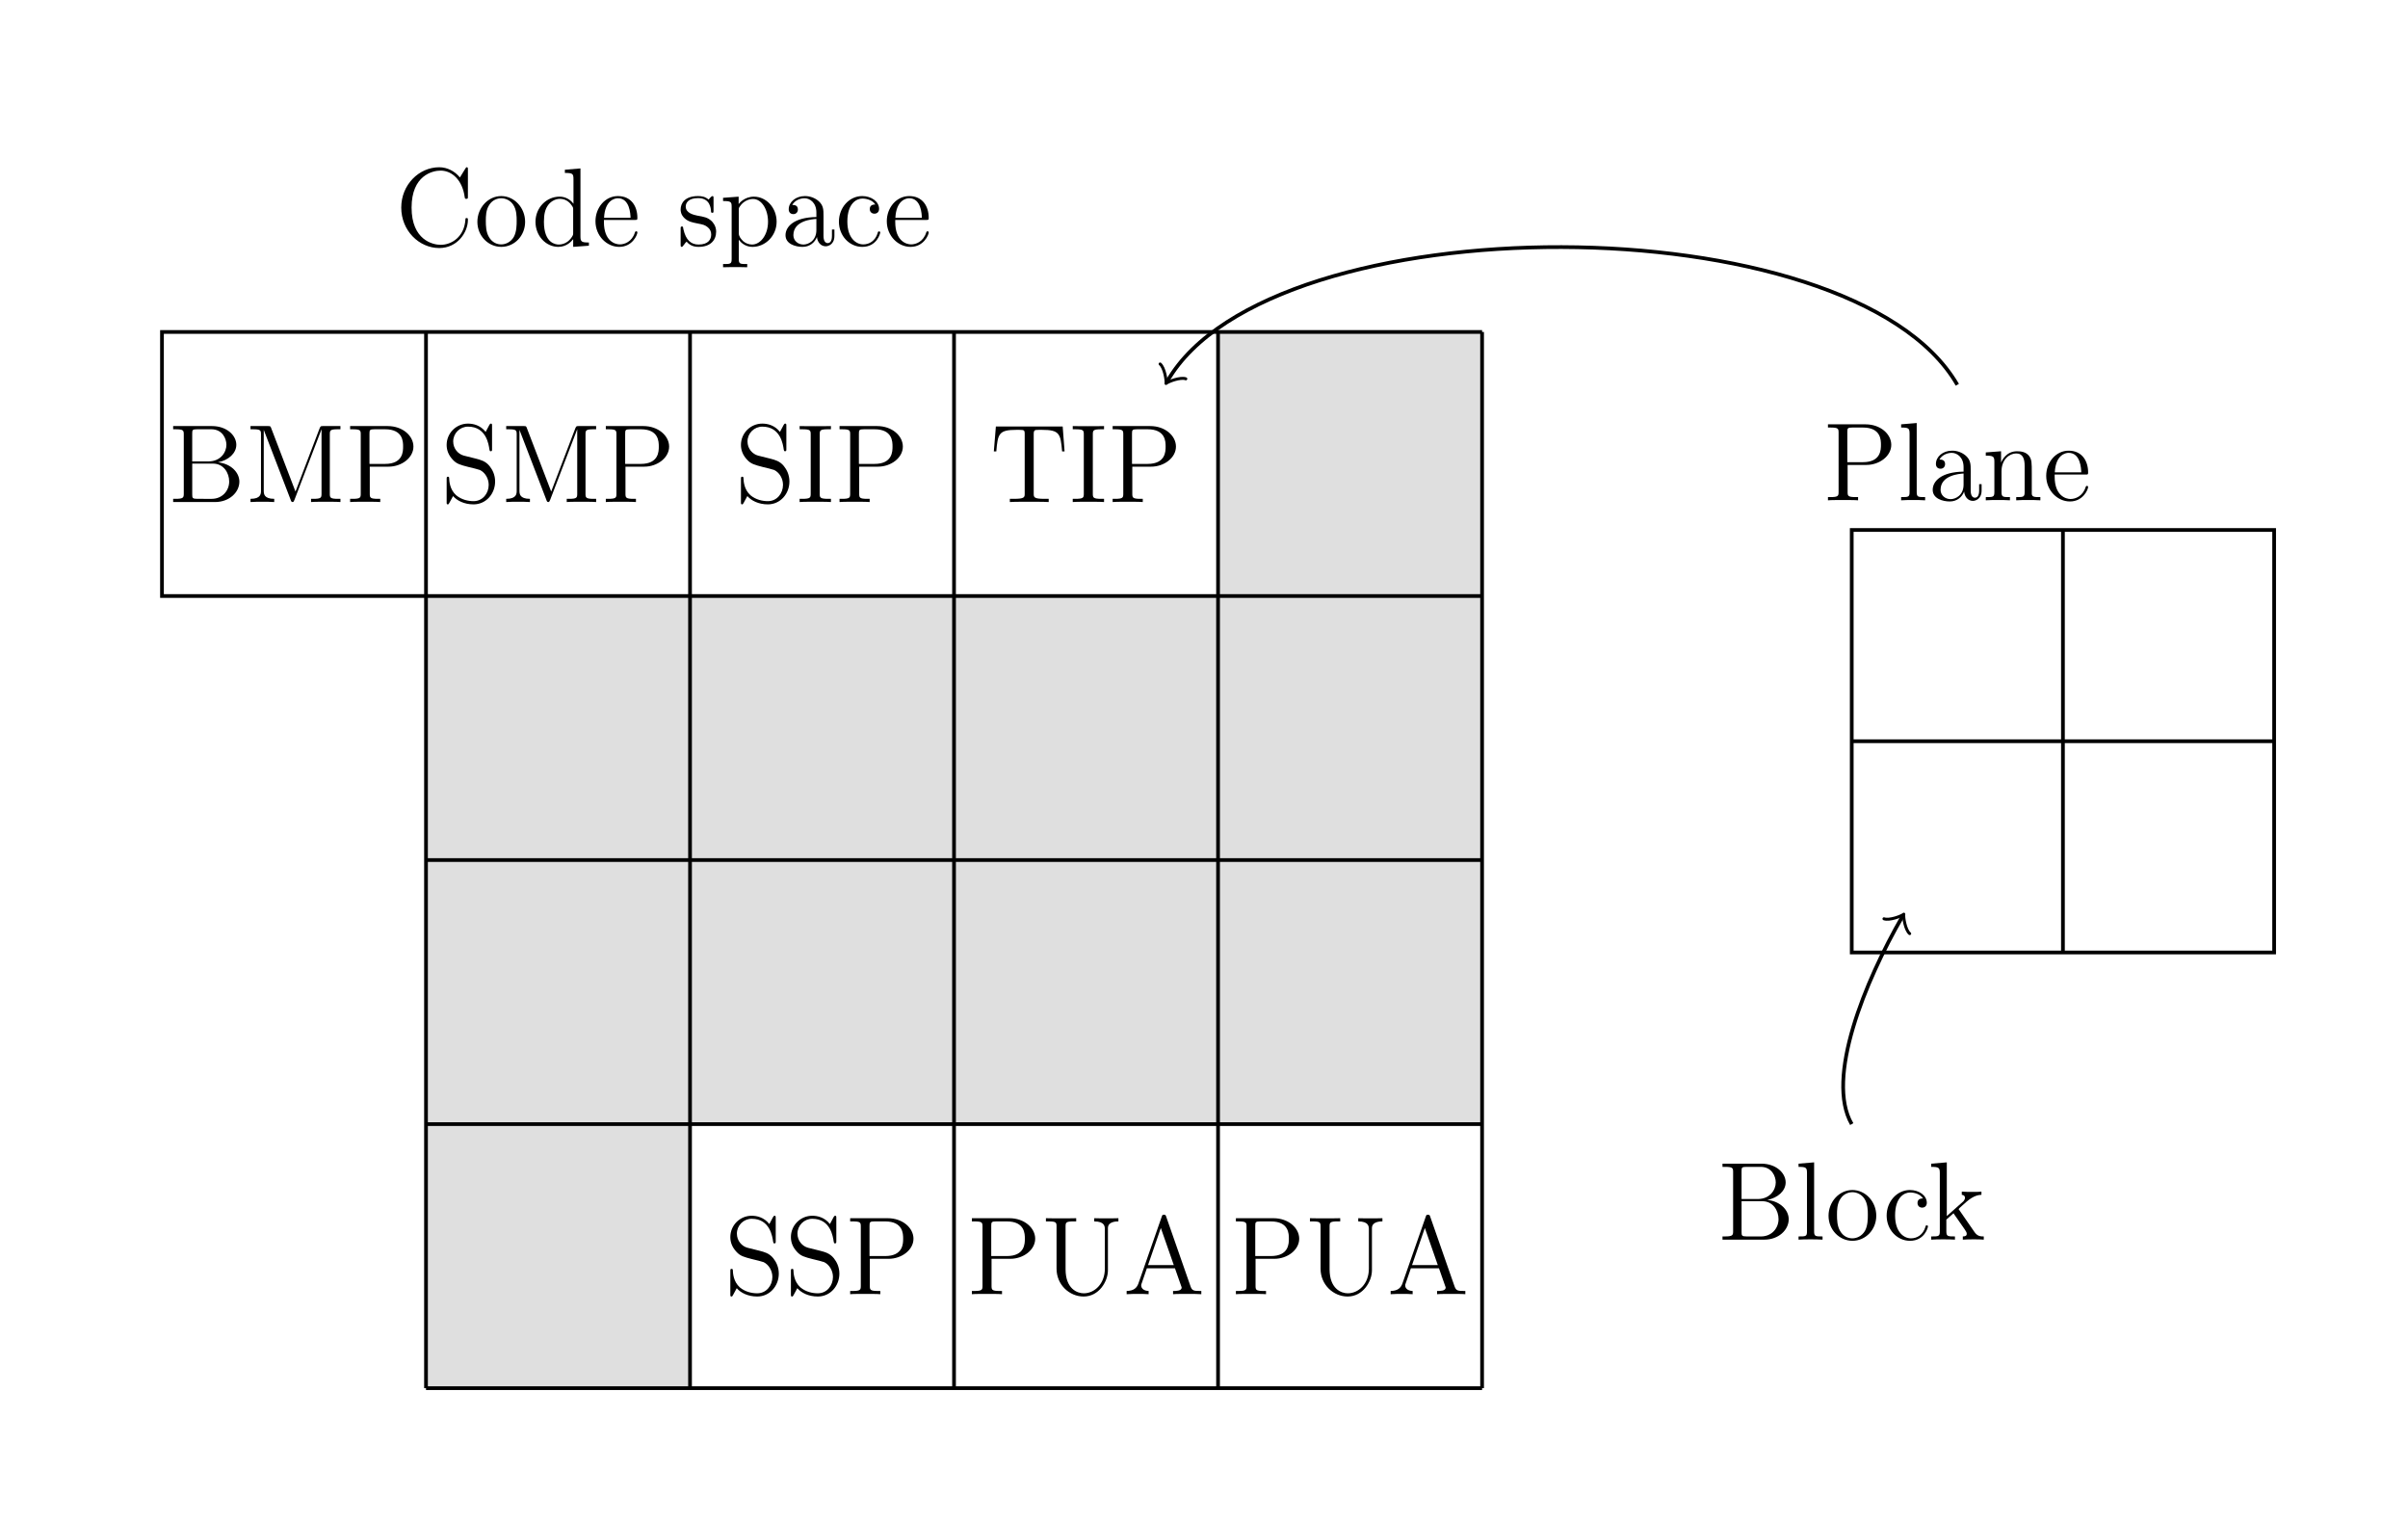
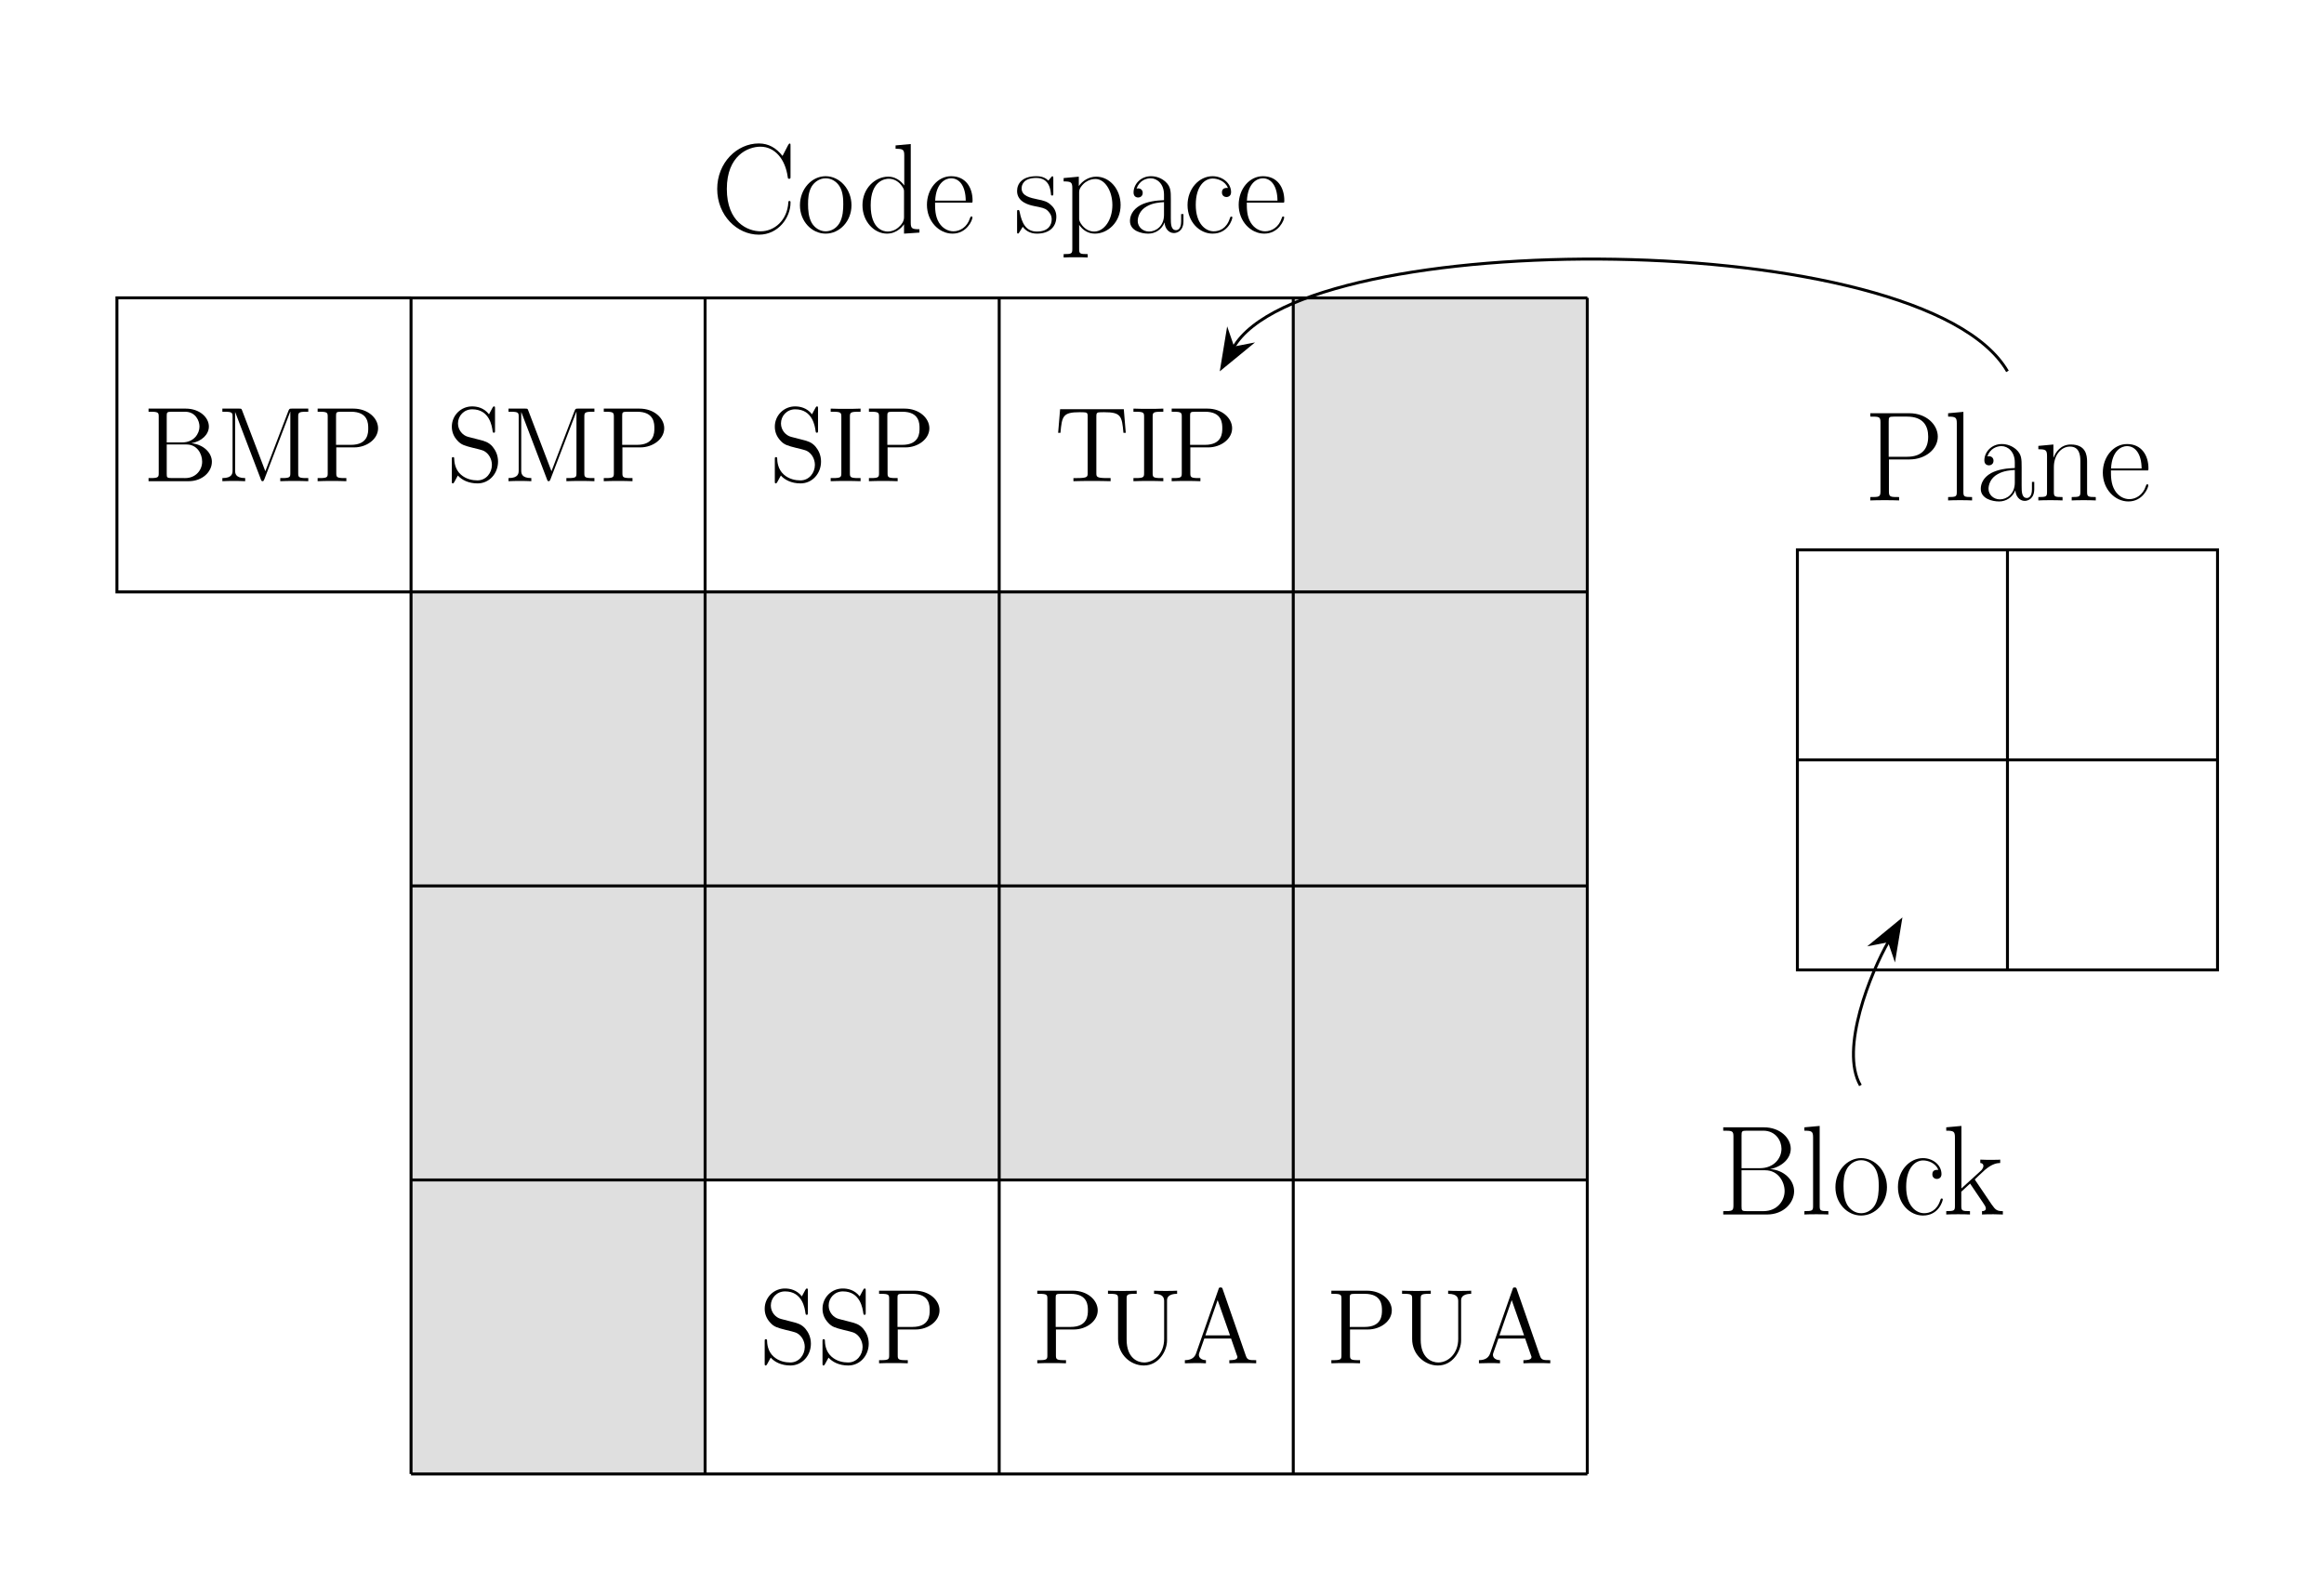
- <svg xmlns="http://www.w3.org/2000/svg" xmlns:xlink="http://www.w3.org/1999/xlink" width="258.536" height="163.395">
+ <svg xmlns="http://www.w3.org/2000/svg" xmlns:xlink="http://www.w3.org/1999/xlink" width="313.619" height="213.315">
  <defs>
-     <path id="a" d="M7.797-8.14c0-.22 0-.282-.125-.282-.063 0-.078.031-.156.156l-.579.938C6.391-8 5.579-8.422 4.72-8.422 2.53-8.422.64-6.532.64-4.094.64-1.609 2.562.25 4.719.25c1.968 0 3.078-1.703 3.078-3.016 0-.14 0-.203-.14-.203-.11 0-.126.047-.126.14-.11 1.892-1.5 2.735-2.656 2.735-.828 0-3.125-.5-3.125-4 0-3.453 2.25-3.968 3.11-3.968C6.124-8.063 7.218-7 7.452-5.22c.031.157.031.188.172.188.172 0 .172-.032.172-.282Zm0 0" />
-     <path id="b" d="M5.484-2.563c0-1.53-1.171-2.765-2.562-2.765C1.5-5.328.359-4.062.359-2.562.36-1.032 1.547.124 2.922.124c1.406 0 2.562-1.172 2.562-2.688ZM2.922-.14c-.438 0-.969-.187-1.313-.78-.328-.532-.343-1.235-.343-1.75 0-.454 0-1.173.375-1.72.328-.515.859-.703 1.28-.703.454 0 .97.219 1.282.688.375.547.375 1.297.375 1.734 0 .422 0 1.172-.312 1.735-.329.562-.891.796-1.344.796Zm0 0" />
-     <path id="c" d="M3.578-8.156v.344c.828 0 .922.078.922.671V-4.5A1.829 1.829 0 0 0 3-5.266C1.61-5.266.422-4.094.422-2.562.422-1.048 1.547.124 2.875.124c.906 0 1.422-.61 1.594-.828v.828L6.156 0v-.344c-.812 0-.906-.094-.906-.672v-7.28Zm.89 6.75c0 .218 0 .265-.171.515-.281.422-.766.766-1.375.766-.297 0-1.594-.11-1.594-2.438 0-.859.14-1.328.406-1.734.235-.36.72-.734 1.313-.734.75 0 1.156.531 1.281.734.14.203.14.219.14.438Zm0 0" />
-     <path id="d" d="M4.578-2.766c.266 0 .281 0 .281-.234 0-1.203-.64-2.328-2.093-2.328-1.36 0-2.407 1.234-2.407 2.703 0 1.578 1.22 2.75 2.547 2.75 1.422 0 1.953-1.297 1.953-1.547 0-.078-.046-.125-.125-.125-.093 0-.125.063-.14.125-.313 1-1.11 1.281-1.625 1.281-.5 0-1.703-.343-1.703-2.406v-.219ZM1.281-3c.094-1.875 1.14-2.094 1.485-2.094 1.28 0 1.343 1.688 1.359 2.094Zm0 0" />
-     <path id="e" d="M3.922-5.063c0-.203 0-.265-.125-.265-.094 0-.313.266-.406.375-.36-.313-.735-.375-1.125-.375C.828-5.328.39-4.547.39-3.891c0 .141 0 .563.453.97.39.343.797.421 1.344.53.656.125.812.172 1.109.407a.97.97 0 0 1 .375.78c0 .516-.297 1.079-1.36 1.079-.78 0-1.359-.453-1.624-1.64C.64-1.986.64-2 .64-2.016c-.032-.047-.079-.047-.11-.047-.14 0-.14.062-.14.28v1.626c0 .218 0 .281.125.281.062 0 .062-.016.265-.266.063-.093.063-.109.25-.296.453.562 1.094.562 1.297.562 1.25 0 1.875-.703 1.875-1.64 0-.641-.39-1.032-.5-1.141-.422-.375-.75-.438-1.547-.578-.344-.079-1.219-.25-1.219-.97 0-.359.25-.905 1.329-.905C3.562-5.11 3.64-4 3.656-3.641c.016.11.094.11.14.11.126 0 .126-.063.126-.281Zm0 0" />
-     <path id="f" d="M2.922 1.969c-.766 0-.906 0-.906-.532V-.64c.218.297.703.766 1.468.766 1.375 0 2.594-1.172 2.594-2.703 0-1.516-1.125-2.688-2.437-2.688-1.047 0-1.61.75-1.641.797v-.797L.328-5.14v.344c.844 0 .922.094.922.61v5.625c0 .53-.14.53-.922.53v.345c.313-.016.969-.016 1.297-.016.344 0 1 0 1.297.015Zm-.906-5.782c0-.234 0-.234.14-.437.36-.531.938-.766 1.39-.766.907 0 1.61 1.094 1.61 2.438 0 1.422-.812 2.453-1.718 2.453a1.49 1.49 0 0 1-.97-.375c-.265-.281-.452-.516-.452-.844Zm0 0" />
-     <path id="g" d="M4.61-3.188c0-.656 0-1.124-.516-1.593a2.242 2.242 0 0 0-1.485-.547c-.984 0-1.734.64-1.734 1.422 0 .344.219.515.5.515s.484-.203.484-.5c0-.484-.421-.484-.609-.484.281-.5.86-.719 1.328-.719.547 0 1.266.453 1.266 1.532v.484C1.438-3.047.53-2.047.53-1.125c0 .953 1.094 1.25 1.828 1.25.782 0 1.329-.484 1.547-1.063.047.563.422 1 .938 1 .25 0 .937-.171.937-1.125v-.671h-.265v.671c0 .688-.282.782-.454.782-.453 0-.453-.64-.453-.813Zm-.766 1.5c0 1.172-.875 1.563-1.39 1.563-.595 0-1.079-.422-1.079-1 0-1.578 2.031-1.719 2.469-1.75Zm0 0" />
-     <path id="h" d="M4.328-4.422c-.14 0-.594 0-.594.484 0 .297.204.5.5.5.266 0 .5-.171.5-.515 0-.797-.843-1.375-1.812-1.375-1.39 0-2.5 1.234-2.5 2.75 0 1.531 1.14 2.703 2.5 2.703 1.578 0 1.937-1.438 1.937-1.547 0-.11-.093-.11-.125-.11-.109 0-.125.032-.156.188C4.312-.5 3.672-.14 3.031-.14c-.734 0-1.703-.64-1.703-2.453 0-1.984 1.016-2.469 1.61-2.469.453 0 1.109.172 1.39.641Zm0 0" />
-     <path id="i" d="M.516-8.156v.344H.75c.86 0 .906.109.906.562v6.344c0 .437-.047.562-.906.562H.516V0h4.5c1.53 0 2.609-1.047 2.609-2.188 0-.968-.875-1.921-2.297-2.078 1.14-.218 1.969-.984 1.969-1.875 0-1.03-1.047-2.015-2.61-2.015ZM2.562-4.36v-2.985c0-.39.016-.468.547-.468h1.5c1.204 0 1.625 1.015 1.625 1.671 0 .782-.609 1.782-1.937 1.782ZM3.11-.344c-.53 0-.546-.094-.546-.484v-3.297h2.234c1.14 0 1.734 1 1.734 1.922 0 .969-.718 1.86-1.89 1.86Zm0 0" />
-     <path id="j" d="M2.75-7.938c-.078-.218-.094-.218-.375-.218H.531v.344h.235c.859 0 .89.109.89.562v6.016c0 .328 0 .89-1.125.89V0c.313-.031.938-.031 1.281-.031.329 0 .954 0 1.266.031v-.344c-1.125 0-1.125-.562-1.125-.89V-7.75l2.89 7.516c.048.14.079.234.204.234.11 0 .125-.063.203-.234l2.906-7.579v6.907c0 .437-.031.562-.89.562H7.03V0c.266-.031 1.235-.031 1.578-.031.344 0 1.297 0 1.579.031v-.344h-.25c-.86 0-.891-.125-.891-.562V-7.25c0-.453.031-.563.89-.563h.25v-.343H8.329c-.265 0-.265 0-.375.234L5.36-1.125Zm0 0" />
-     <path id="k" d="M2.61-3.797h2.015c1.406 0 2.672-.953 2.672-2.156 0-1.156-1.156-2.203-2.766-2.203H.5v.344h.234c.875 0 .907.109.907.562v6.344c0 .437-.032.562-.907.562H.5V0c.281-.031 1.266-.031 1.61-.031.359 0 1.343 0 1.624.031v-.344H3.5c-.86 0-.89-.125-.89-.562Zm-.032-.297v-3.25c0-.39.031-.468.547-.468H4.25c1.938 0 1.938 1.343 1.938 1.859 0 .5 0 1.86-1.938 1.86Zm0 0" />
-     <path id="l" d="M2.484-4.984c-.609-.157-1.14-.75-1.14-1.516a1.59 1.59 0 0 1 1.593-1.594c1.97 0 2.22 1.938 2.297 2.453.032.141.032.188.141.188.14 0 .14-.063.14-.266V-8.14c0-.218 0-.28-.124-.28-.032 0-.079 0-.172.155l-.39.735c-.579-.735-1.36-.89-1.891-.89A2.29 2.29 0 0 0 .64-6.126c0 .563.203 1.094.656 1.578.406.453.828.563 1.672.781.422.094 1.078.266 1.25.329.562.28.937.921.937 1.593 0 .907-.64 1.75-1.625 1.75-.547 0-1.281-.14-1.875-.64C.97-1.36.922-2.22.906-2.625c-.015-.094-.11-.094-.125-.094-.14 0-.14.063-.14.281V-.03C.64.187.64.25.766.25.844.25.844.234.937.078c.047-.094.297-.531.391-.719.422.485 1.188.891 2.203.891 1.344 0 2.313-1.14 2.313-2.453 0-.719-.282-1.266-.594-1.656-.438-.547-.984-.672-1.453-.797Zm0 0" />
-     <path id="m" d="M2.594-7.25c0-.453.031-.563.937-.563h.266v-.343c-.297.015-1.328.015-1.688.015-.359 0-1.39 0-1.671-.015v.344h.25c.906 0 .937.109.937.562v6.344c0 .437-.031.562-.938.562h-.25V0C.72-.031 1.75-.031 2.11-.031c.36 0 1.391 0 1.688.031v-.344H3.53c-.906 0-.937-.125-.937-.562Zm0 0" />
-     <path id="n" d="M7.813-8.11H.64L.42-5.437h.267C.844-7.327.953-7.75 2.844-7.75c.219 0 .547 0 .64.016.25.03.25.187.25.453v6.36c0 .405 0 .577-1.171.577H2.14V0c.375-.031 1.609-.031 2.078-.031.468 0 1.703 0 2.093.031v-.344h-.437c-1.172 0-1.172-.172-1.172-.578v-6.36c0-.296.031-.405.219-.452.094-.016.437-.016.672-.016 1.89 0 2 .422 2.156 2.313h.266Zm0 0" />
-     <path id="o" d="M6.813-2.75c0 1.672-1.141 2.656-2.266 2.656-.703 0-1.953-.484-1.953-2.578V-7.25c0-.453.031-.563.89-.563h.25v-.343c-.296.015-1.265.015-1.625.015-.359 0-1.328 0-1.625-.015v.344h.25c.86 0 .891.109.891.562v4.516C1.625-1 3.015.25 4.531.25c1.657 0 2.61-1.625 2.61-2.813v-4.53c0-.72.921-.72 1.125-.72v-.343c-.313.015-.954.015-1.282.015-.343 0-1 0-1.312-.015v.344c1.14 0 1.14.562 1.14.875Zm0 0" />
-     <path id="p" d="M4.625-8.313c-.047-.156-.078-.218-.234-.218-.172 0-.188.031-.25.219l-2.5 7.156c-.172.484-.5.797-1.266.812V0c.719-.031.75-.031 1.14-.031.344 0 .907 0 1.22.031v-.344c-.5-.015-.797-.265-.797-.594 0-.078 0-.109.062-.25l.547-1.593h3.015L6.22-.906c.062.14.062.172.062.203 0 .36-.61.36-.922.36V0c.282-.031 1.235-.031 1.563-.031.328 0 1.187 0 1.469.031v-.344c-.782 0-.985 0-1.157-.5Zm-.578 1.204 1.39 3.984H2.672Zm0 0" />
-     <path id="q" d="m2.063-8.297-1.672.14v.345c.812 0 .906.078.906.671v6.25c0 .547-.125.547-.906.547V0c.343-.031.921-.031 1.28-.031.36 0 .954 0 1.298.031v-.344c-.766 0-.906 0-.906-.547Zm0 0" />
-     <path id="r" d="M5.313-2.906c0-1.11 0-1.438-.266-1.828-.344-.47-.906-.532-1.313-.532-1.171 0-1.625.985-1.718 1.22v-1.22L.375-5.14v.344c.813 0 .922.094.922.672v3.234c0 .547-.14.547-.922.547V0c.313-.031.969-.031 1.297-.031.344 0 1 0 1.297.031v-.344c-.75 0-.906 0-.906-.547v-2.218c0-1.25.828-1.922 1.578-1.922.734 0 .906.61.906 1.343V-.89c0 .547-.14.547-.906.547V0c.296-.031.953-.031 1.28-.031.345 0 1 0 1.313.031v-.344c-.609 0-.906 0-.921-.36Zm0 0" />
-     <path id="s" d="m3.344-3.172-.078-.11c0-.046.75-.687.843-.78.829-.72 1.36-.735 1.61-.75v-.344c-.25.031-.563.031-.907.031-.312 0-.921 0-1.203-.031v.343c.204.016.344.125.344.313 0 .25-.234.453-.25.453L2-2.53v-5.766l-1.672.14v.345c.813 0 .922.078.922.671v6.25c0 .547-.14.547-.922.547V0c.344-.031.922-.031 1.281-.031.344 0 .922 0 1.266.031v-.344c-.766 0-.922 0-.922-.547v-1.265l.766-.672 1.156 1.656c.172.25.266.39.266.547 0 .219-.172.281-.422.281V0c.297-.031.89-.031 1.203-.031.516 0 .547 0 1.047.031v-.344c-.313 0-.688 0-1.016-.5Zm0 0" />
+     <path id="a" d="M10.688-11.688c0-.312-.016-.328-.11-.328-.078 0-.094.016-.219.22l-.75 1.452c-.843-1.078-1.875-1.687-3.203-1.687-2.937 0-5.61 2.594-5.61 6.14C.797-2.312 3.47.281 6.423.281c2.64 0 4.266-2.328 4.266-4.312 0-.172 0-.235-.157-.235-.125 0-.125.047-.14.204-.141 2.406-1.875 3.89-3.735 3.89-1.75 0-4.562-1.234-4.562-5.719 0-4.5 2.86-5.703 4.531-5.703 1.953 0 3.36 1.688 3.688 4.094.03.203.03.234.187.234.188 0 .188-.03.188-.343Zm0 0" />
+     <path id="b" d="M7.422-3.688c0-2.203-1.61-3.921-3.484-3.921-1.876 0-3.47 1.718-3.47 3.921 0 2.172 1.595 3.829 3.47 3.829 1.874 0 3.484-1.657 3.484-3.829ZM3.938-.171c-.797 0-1.5-.484-1.891-1.156-.422-.766-.485-1.734-.485-2.5 0-.719.032-1.61.485-2.39.344-.563 1.015-1.11 1.89-1.11.782 0 1.438.422 1.844 1.031.532.797.532 1.938.532 2.469 0 .672-.032 1.703-.5 2.531-.47.797-1.22 1.125-1.875 1.125Zm0 0" />
+     <path id="c" d="M5.031-11.766v.454c1.016 0 1.172.109 1.172.921v4.032c-.078-.079-.781-1.188-2.172-1.188-1.765 0-3.468 1.578-3.468 3.844C.563-1.453 2.171.14 3.858.14 5.33.14 6.08-1 6.172-1.125V.141L8.25 0v-.453c-1.016 0-1.172-.094-1.172-.922v-10.578Zm1.14 9.704c0 .515-.312.984-.718 1.328a2.231 2.231 0 0 1-1.5.593c-.484 0-2.281-.25-2.281-3.546 0-3.376 2-3.579 2.437-3.579.797 0 1.438.454 1.829 1.063.234.36.234.422.234.734Zm0 0" />
+     <path id="d" d="M6.563-4.047c.062-.062.062-.11.062-.281 0-1.75-.922-3.281-2.89-3.281C1.905-7.61.468-5.875.468-3.75.469-1.516 2.094.14 3.922.14c1.937 0 2.687-1.828 2.687-2.187 0-.125-.093-.125-.14-.125-.11 0-.125.031-.203.25C5.89-.75 4.937-.172 4.046-.172c-.734 0-1.484-.406-1.952-1.172-.531-.875-.531-1.89-.531-2.703Zm-4.985-.266c.125-2.468 1.453-3.015 2.14-3.015 1.173 0 1.97 1.094 1.985 3.016Zm0 0" />
+     <path id="e" d="M5.328-7.266c0-.312-.031-.328-.125-.328-.078 0-.094.016-.297.282-.047.062-.203.234-.25.296-.562-.578-1.328-.593-1.625-.593-1.906 0-2.594 1-2.594 2 0 1.546 1.75 1.906 2.25 2.015 1.079.219 1.47.281 1.829.594.218.203.593.594.593 1.203 0 .734-.406 1.656-2 1.656-1.484 0-2.03-1.14-2.328-2.656-.062-.234-.062-.25-.203-.25-.125 0-.14.016-.14.36v2.484c0 .312.015.328.109.328s.11-.016.187-.156c.11-.157.375-.578.47-.75.343.469.952.922 1.905.922 1.72 0 2.625-.938 2.625-2.282a2.01 2.01 0 0 0-.687-1.546c-.516-.532-1.125-.657-1.844-.797-.953-.204-2.156-.438-2.156-1.485 0-.453.25-1.406 1.984-1.406 1.844 0 1.938 1.734 1.985 2.281.015.078.093.094.156.094.156 0 .156-.047.156-.344Zm0 0" />
+     <path id="f" d="M3.781 2.906c-1.094 0-1.156-.062-1.156-.734v-3.219C3.109-.328 3.844.141 4.75.141c1.719 0 3.469-1.516 3.469-3.86 0-2.172-1.5-3.828-3.281-3.828-1.032 0-1.875.578-2.36 1.266v-1.266l-2.047.188v.453c1.016 0 1.172.11 1.172.937v8.14c0 .657-.062.735-1.172.735v.453c.422-.03 1.172-.03 1.625-.03.438 0 1.219 0 1.625.03ZM2.625-5.406c0-.235 0-.61.656-1.235.094-.078.672-.593 1.547-.593 1.25 0 2.281 1.562 2.281 3.53 0 1.97-1.093 3.563-2.453 3.563-.625 0-1.297-.296-1.812-1.093-.219-.391-.219-.485-.219-.766Zm0 0" />
+     <path id="g" d="M6.203-4.453c0-1.14 0-1.75-.734-2.422a2.921 2.921 0 0 0-1.953-.734c-1.36 0-2.344 1.062-2.344 2.203 0 .64.516.672.625.672.219 0 .61-.141.61-.625 0-.422-.329-.61-.61-.61a.922.922 0 0 0-.219.032c.375-1.094 1.297-1.391 1.906-1.391.86 0 1.797.75 1.797 2.203v.75c-1.015.031-2.234.172-3.203.688C1-3.079.688-2.22.688-1.563.688-.234 2.234.141 3.155.141c.938 0 1.813-.532 2.203-1.516.032.75.516 1.438 1.266 1.438.36 0 1.281-.235 1.281-1.594V-2.5h-.312v.984c0 1.047-.469 1.188-.688 1.188-.703 0-.703-.89-.703-1.656Zm-.922 2.062c0 1.5-1.062 2.25-2.015 2.25-.86 0-1.532-.64-1.532-1.421 0-.516.235-1.438 1.235-1.985.812-.469 1.765-.531 2.312-.562Zm0 0" />
+     <path id="h" d="M6.016-6.031c-.329 0-.813 0-.813.61 0 .484.39.624.61.624.125 0 .625-.062.625-.656 0-1.234-1.172-2.156-2.5-2.156C2.125-7.61.562-5.922.562-3.72c0 2.297 1.625 3.86 3.375 3.86C6.079.14 6.61-1.844 6.61-2.031c0-.063-.015-.125-.14-.125-.11 0-.125.015-.203.25C5.812-.516 4.844-.172 4.094-.172 3-.172 1.672-1.188 1.672-3.734c0-2.625 1.266-3.563 2.281-3.563.672 0 1.672.328 2.063 1.266Zm0 0" />
+     <path id="q" d="M3.406-5.531h2.766C8.39-5.531 10-6.97 10-8.61c0-1.641-1.578-3.157-3.828-3.157H.89v.454c1.187 0 1.375 0 1.375.78v9.313c0 .766-.188.766-1.375.766V0c.5-.031 1.421-.031 1.953-.031.531 0 1.437 0 1.937.031v-.453c-1.187 0-1.375 0-1.375-.766Zm-.031-.36v-4.75c0-.593.031-.671.719-.671h1.75c2.218 0 2.86 1.28 2.86 2.703 0 1.562-.767 2.718-2.86 2.718Zm0 0" />
+     <path id="r" d="m2.64-11.953-2.062.187v.454c1.016 0 1.172.109 1.172.921v9.204c0 .656-.063.734-1.172.734V0C1-.031 1.75-.031 2.188-.031c.453 0 1.203 0 1.624.031v-.453c-1.109 0-1.171-.063-1.171-.734Zm0 0" />
+     <path id="s" d="M7.14-5.234c0-.875-.171-2.313-2.202-2.313-1.36 0-2.063 1.063-2.313 1.75h-.031v-1.75l-2.031.188v.453c1.015 0 1.171.11 1.171.937v4.782c0 .656-.062.734-1.171.734V0c.421-.031 1.171-.031 1.625-.031.453 0 1.218 0 1.64.031v-.453c-1.11 0-1.172-.063-1.172-.734V-4.5c0-1.578.953-2.766 2.172-2.766 1.266 0 1.406 1.141 1.406 1.97v4.109c0 .656-.062.734-1.171.734V0c.406-.031 1.171-.031 1.625-.031.437 0 1.218 0 1.625.031v-.453c-1.094 0-1.172-.063-1.172-.734Zm0 0" />
+     <path id="t" d="M.89-11.766v.454c1.188 0 1.376 0 1.376.78v9.313c0 .766-.188.766-1.375.766V0h5.921c2.204 0 3.641-1.563 3.641-3.14 0-1.547-1.406-2.876-3.25-2.985C8.843-6.453 10-7.563 10-8.875c0-1.422-1.406-2.89-3.625-2.89ZM3.36-6.25v-4.39c0-.594.03-.672.718-.672h2.203c1.703 0 2.469 1.374 2.469 2.437 0 1.313-1.047 2.625-2.906 2.625Zm.718 5.797c-.687 0-.719-.078-.719-.672v-4.844h3.188c1.766 0 2.625 1.563 2.625 2.813 0 1.265-.969 2.703-2.86 2.703Zm0 0" />
+     <path id="u" d="M4.5-4.547c-.016-.031-.11-.14-.11-.187 0-.032 1.22-1.157 1.376-1.297.984-.828 1.609-.907 2.046-.922v-.453c-.093 0-.14 0-.156.015l-.843.016c-.47 0-1.22 0-1.688-.031v.453c.25.016.422.156.422.39 0 .344-.344.672-.36.672L2.579-3.516v-8.437l-2.047.187v.454c1.016 0 1.172.109 1.172.921v9.204c0 .656-.062.734-1.172.734V0c.422-.031 1.172-.031 1.61-.031.421 0 1.187 0 1.593.031v-.453c-1.093 0-1.171-.063-1.171-.734v-1.891L3.75-4.172 5.5-1.578c.203.297.375.547.375.766 0 .312-.313.359-.516.359V0c.407-.031 1.157-.031 1.579-.031.312 0 .953.015 1.234.031v-.453c-.797 0-.985-.156-1.516-.906Zm0 0" />
+     <path id="i" d="M.61-9.797v.422h.296c1.031 0 1.078.14 1.078.672v7.61c0 .53-.046.671-1.078.671H.61V0h5.407c1.843 0 3.14-1.25 3.14-2.625 0-1.156-1.047-2.313-2.765-2.5 1.375-.25 2.359-1.172 2.359-2.25 0-1.234-1.25-2.422-3.125-2.422Zm2.453 4.563v-3.579c0-.468.03-.562.671-.562h1.797c1.438 0 1.953 1.234 1.953 2 0 .953-.75 2.14-2.328 2.14Zm.671 4.812c-.64 0-.671-.094-.671-.562v-3.97H5.75c1.375 0 2.094 1.204 2.094 2.313 0 1.157-.875 2.22-2.282 2.22Zm0 0" />
+     <path id="j" d="M3.297-9.531c-.094-.266-.11-.266-.438-.266H.625v.422h.297c1.031 0 1.078.14 1.078.672v7.219C2-1.094 2-.422.625-.422V0C1-.031 1.765-.031 2.172-.031c.39 0 1.156 0 1.531.031v-.422c-1.36 0-1.36-.672-1.36-1.062v-7.829h.016L5.813-.265c.046.157.093.266.234.266.14 0 .156-.078.25-.281L9.78-9.375h.016v8.281c0 .532-.047.672-1.078.672h-.281V0c.328-.031 1.468-.031 1.89-.031.422 0 1.563 0 1.89.031v-.422h-.28c-1.032 0-1.079-.14-1.079-.672v-7.61c0-.53.047-.671 1.079-.671h.28v-.422H10c-.313 0-.328.016-.453.281L6.422-1.344Zm0 0" />
+     <path id="k" d="M3.125-4.563h2.422c1.687 0 3.219-1.125 3.219-2.578 0-1.39-1.391-2.656-3.329-2.656H.61v.422h.282c1.03 0 1.078.14 1.078.672v7.61c0 .53-.047.671-1.078.671H.609V0c.344-.031 1.516-.031 1.922-.031.438 0 1.61 0 1.953.031v-.422h-.28c-1.032 0-1.079-.14-1.079-.672Zm-.031-.343v-3.907c0-.468.031-.562.672-.562h1.343c2.329 0 2.329 1.61 2.329 2.234 0 .594 0 2.235-2.344 2.235Zm0 0" />
+     <path id="l" d="M2.984-5.984C2.25-6.172 1.61-6.891 1.61-7.797c0-1.016.797-1.906 1.922-1.906 2.344 0 2.672 2.312 2.75 2.937.032.172.032.22.172.22.156 0 .156-.063.156-.329v-2.89c0-.266 0-.329-.14-.329-.047 0-.094 0-.203.188l-.47.875c-.687-.89-1.64-1.063-2.265-1.063a2.72 2.72 0 0 0-2.75 2.735c0 .687.235 1.328.766 1.89.5.563 1 .688 2.031.953.5.11 1.281.313 1.485.407.671.328 1.125 1.093 1.125 1.906 0 1.062-.766 2.094-1.954 2.094-.656 0-1.53-.157-2.234-.782-.844-.75-.89-1.78-.906-2.25C1.078-3.25.969-3.25.937-3.25c-.156 0-.156.063-.156.328v2.89c0 .266 0 .329.14.329.079 0 .095-.031.204-.203.047-.11.36-.64.469-.86C2.109-.187 3.016.297 4.25.297c1.61 0 2.766-1.36 2.766-2.938 0-.875-.329-1.515-.72-2-.53-.64-1.171-.796-1.734-.937Zm0 0" />
+     <path id="m" d="M3.11-8.703c0-.531.046-.672 1.124-.672h.313v-.422c-.344.031-1.578.031-2.016.031-.422 0-1.672 0-2.015-.03v.421h.312c1.078 0 1.125.14 1.125.672v7.61c0 .53-.047.671-1.125.671H.516V0C.859-.031 2.094-.031 2.53-.031c.422 0 1.672 0 2.016.031v-.422h-.313c-1.078 0-1.125-.14-1.125-.672Zm0 0" />
+     <path id="n" d="M9.36-9.719H.765L.5-6.53h.313c.203-2.266.328-2.782 2.593-2.782.266 0 .672 0 .781.032.282.047.297.219.297.547v7.625c0 .5 0 .687-1.406.687h-.515V0c.468-.031 1.937-.031 2.5-.031.562 0 2.046 0 2.515.031v-.422h-.516c-1.406 0-1.406-.187-1.406-.687v-7.625c0-.36.032-.485.25-.547.125-.031.532-.031.813-.031 2.265 0 2.39.515 2.593 2.78h.313Zm0 0" />
+     <path id="o" d="M8.172-3.297c0 2-1.36 3.188-2.703 3.188-.86 0-2.36-.579-2.36-3.094v-5.5c0-.531.047-.672 1.079-.672h.28v-.422c-.343.031-1.515.031-1.937.031-.422 0-1.594 0-1.937-.03v.421h.281c1.031 0 1.078.14 1.078.672v5.422C1.953-1.203 3.61.297 5.437.297c2 0 3.125-1.953 3.125-3.375V-8.5c0-.875 1.11-.875 1.36-.875v-.422c-.375.031-1.14.031-1.547.031-.422 0-1.188 0-1.563-.03v.421c1.36 0 1.36.672 1.36 1.063Zm0 0" />
+     <path id="p" d="M5.547-9.984c-.047-.172-.078-.25-.281-.25-.204 0-.235.03-.297.265l-3 8.578c-.203.594-.61.954-1.532.97V0c.875-.031.907-.031 1.391-.031.39 0 1.078 0 1.453.031v-.422c-.594-.016-.953-.312-.953-.719 0-.078 0-.109.063-.296l.671-1.907h3.61l.781 2.25c.078.172.078.203.078.25 0 .422-.734.422-1.093.422V0c.328-.031 1.468-.031 1.875-.031.39 0 1.421 0 1.75.031v-.422c-.922 0-1.188 0-1.391-.578Zm-.688 1.453 1.672 4.765H3.203Zm0 0" />
  </defs>
-   <path fill="#DFDFDF" d="M45.738 149.023h28.348v-28.347h85.039v-85.04h-28.348v28.348H45.738Zm0 0" />
-   <path fill="none" stroke="#000" stroke-miterlimit="10" stroke-width=".399" d="M45.738 149.023h113.387M45.738 120.676h113.387M45.738 92.328h113.387M45.738 63.984h113.387M45.738 35.637h113.387M45.738 149.023V35.637m28.348 113.386V35.637m28.344 113.386V35.637m28.347 113.386V35.637m28.348 113.386V35.637M45.738 35.637H17.391v28.347h28.347" />
-   <use xlink:href="#a" x="42.44" y="26.377" />
-   <use xlink:href="#b" x="50.895" y="26.377" />
-   <use xlink:href="#c" x="57.071" y="26.377" />
-   <use xlink:href="#d" x="63.574" y="26.377" />
-   <use xlink:href="#e" x="72.687" y="26.377" />
-   <use xlink:href="#f" x="77.304" y="26.377" />
-   <use xlink:href="#g" x="83.807" y="26.377" />
-   <use xlink:href="#h" x="89.649" y="26.377" />
-   <use xlink:href="#d" x="94.852" y="26.377" />
-   <use xlink:href="#i" x="18.075" y="53.895" />
-   <use xlink:href="#j" x="26.365" y="53.895" />
-   <use xlink:href="#k" x="37.091" y="53.895" />
-   <use xlink:href="#l" x="47.314" y="53.895" />
-   <use xlink:href="#j" x="53.818" y="53.895" />
-   <use xlink:href="#k" x="64.544" y="53.895" />
-   <use xlink:href="#l" x="78.912" y="53.895" />
-   <use xlink:href="#m" x="85.416" y="53.895" />
-   <use xlink:href="#k" x="89.638" y="53.895" />
-   <use xlink:href="#n" x="106.283" y="53.895" />
-   <use xlink:href="#m" x="114.738" y="53.895" />
-   <use xlink:href="#k" x="118.96" y="53.895" />
-   <use xlink:href="#l" x="77.772" y="138.934" />
-   <use xlink:href="#l" x="84.276" y="138.934" />
-   <use xlink:href="#k" x="90.779" y="138.934" />
-   <use xlink:href="#k" x="103.847" y="138.934" />
-   <use xlink:href="#o" x="111.812" y="138.934" />
-   <use xlink:href="#p" x="120.587" y="138.934" />
-   <use xlink:href="#k" x="132.193" y="138.934" />
-   <use xlink:href="#o" x="140.158" y="138.934" />
-   <use xlink:href="#p" x="148.933" y="138.934" />
-   <path fill="none" stroke="#000" stroke-miterlimit="10" stroke-width=".399" d="M125.34 40.91c11.11-19.246 73.472-19.246 84.808.395" />
-   <path fill="none" stroke="#000" stroke-linecap="round" stroke-linejoin="round" stroke-miterlimit="10" stroke-width=".319" d="M127.316 40.668c-.566-.211-1.89.289-2.129.5.067-.309-.164-1.707-.632-2.094" />
-   <use xlink:href="#k" x="195.76" y="53.709" />
-   <use xlink:href="#q" x="203.725" y="53.709" />
-   <use xlink:href="#g" x="206.976" y="53.709" />
-   <use xlink:href="#r" x="212.83" y="53.709" />
-   <use xlink:href="#d" x="219.333" y="53.709" />
-   <path fill="none" stroke="#000" stroke-miterlimit="10" stroke-width=".399" d="M198.813 56.895h45.351v45.355h-45.351ZM221.488 56.895v45.355M244.164 79.574h-45.351" />
-   <path fill="none" stroke="#000" stroke-miterlimit="10" stroke-width=".399" d="M204.25 98.395c-4.023 6.968-8.273 17.37-5.438 22.28" />
-   <path fill="none" stroke="#000" stroke-linecap="round" stroke-linejoin="round" stroke-miterlimit="10" stroke-width=".319" d="M202.273 98.633c.567.215 1.891-.285 2.13-.496-.067.308.163 1.707.632 2.09" />
-   <use xlink:href="#i" x="184.421" y="133.079" />
-   <use xlink:href="#q" x="192.711" y="133.079" />
-   <use xlink:href="#b" x="195.963" y="133.079" />
-   <use xlink:href="#h" x="202.139" y="133.079" />
-   <use xlink:href="#s" x="207.019" y="133.079" />
+   <path fill="#DFDFDF" d="M55.469 198.941h39.683v-39.683h119.059V40.199h-39.688v39.688H55.47Zm0 0" />
+   <path fill="none" stroke="#000" stroke-miterlimit="10" stroke-width=".399" d="M55.469 198.941H214.21M55.469 159.258H214.21M55.469 119.57H214.21M55.469 79.887H214.21M55.469 40.21H214.21M55.469 198.94V40.2m39.683 158.742V40.2m39.688 158.742V40.2m39.683 158.742V40.2M214.2 198.941V40.2M55.469 40.2H15.78v39.687H55.47" />
+   <use xlink:href="#a" x="95.99" y="31.392" />
+   <use xlink:href="#b" x="107.483" y="31.392" />
+   <use xlink:href="#c" x="115.826" y="31.392" />
+   <use xlink:href="#d" x="124.621" y="31.392" />
+   <use xlink:href="#e" x="136.816" y="31.392" />
+   <use xlink:href="#f" x="143.004" y="31.392" />
+   <use xlink:href="#g" x="151.799" y="31.392" />
+   <use xlink:href="#h" x="159.694" y="31.392" />
+   <use xlink:href="#d" x="166.69" y="31.392" />
+   <use xlink:href="#i" x="19.436" y="64.947" />
+   <use xlink:href="#j" x="29.384" y="64.947" />
+   <use xlink:href="#k" x="42.255" y="64.947" />
+   <use xlink:href="#l" x="60.193" y="64.947" />
+   <use xlink:href="#j" x="67.997" y="64.947" />
+   <use xlink:href="#k" x="80.869" y="64.947" />
+   <use xlink:href="#l" x="103.78" y="64.947" />
+   <use xlink:href="#m" x="111.584" y="64.947" />
+   <use xlink:href="#k" x="116.651" y="64.947" />
+   <use xlink:href="#n" x="142.294" y="64.947" />
+   <use xlink:href="#m" x="152.44" y="64.947" />
+   <use xlink:href="#k" x="157.507" y="64.947" />
+   <use xlink:href="#l" x="102.412" y="184.002" />
+   <use xlink:href="#l" x="110.216" y="184.002" />
+   <use xlink:href="#k" x="118.021" y="184.002" />
+   <use xlink:href="#k" x="139.37" y="184.002" />
+   <use xlink:href="#o" x="148.927" y="184.002" />
+   <use xlink:href="#p" x="159.458" y="184.002" />
+   <use xlink:href="#k" x="179.055" y="184.002" />
+   <use xlink:href="#o" x="188.612" y="184.002" />
+   <use xlink:href="#p" x="199.143" y="184.002" />
+   <path fill="none" stroke="#000" stroke-miterlimit="10" stroke-width=".399" d="M166.457 46.91c9.484-16.426 93.106-16.426 104.445 3.211" />
+   <path stroke="#000" stroke-miterlimit="10" stroke-width=".399" d="m164.887 49.629 3.738-3.066-2.219.433-.734-2.137Zm0 0" />
+   <use xlink:href="#q" x="251.501" y="67.541" />
+   <use xlink:href="#r" x="262.316" y="67.541" />
+   <use xlink:href="#g" x="266.613" y="67.541" />
+   <use xlink:href="#s" x="274.508" y="67.541" />
+   <use xlink:href="#d" x="283.303" y="67.541" />
+   <path fill="none" stroke="#000" stroke-miterlimit="10" stroke-width=".399" d="M242.555 74.219h56.695v56.691h-56.695ZM270.902 74.219v56.691M299.25 102.563h-56.695" />
+   <path fill="none" stroke="#000" stroke-miterlimit="10" stroke-width=".399" d="M254.875 127.035c-2.398 4.153-6.648 14.555-3.816 19.465" />
+   <path stroke="#000" stroke-miterlimit="10" stroke-width=".399" d="m256.445 124.316-3.738 3.067 2.219-.434.73 2.14Zm0 0" />
+   <use xlink:href="#t" x="231.658" y="163.919" />
+   <use xlink:href="#r" x="242.922" y="163.919" />
+   <use xlink:href="#b" x="247.219" y="163.919" />
+   <use xlink:href="#h" x="255.562" y="163.919" />
+   <use xlink:href="#u" x="262.11" y="163.919" />
</svg>
